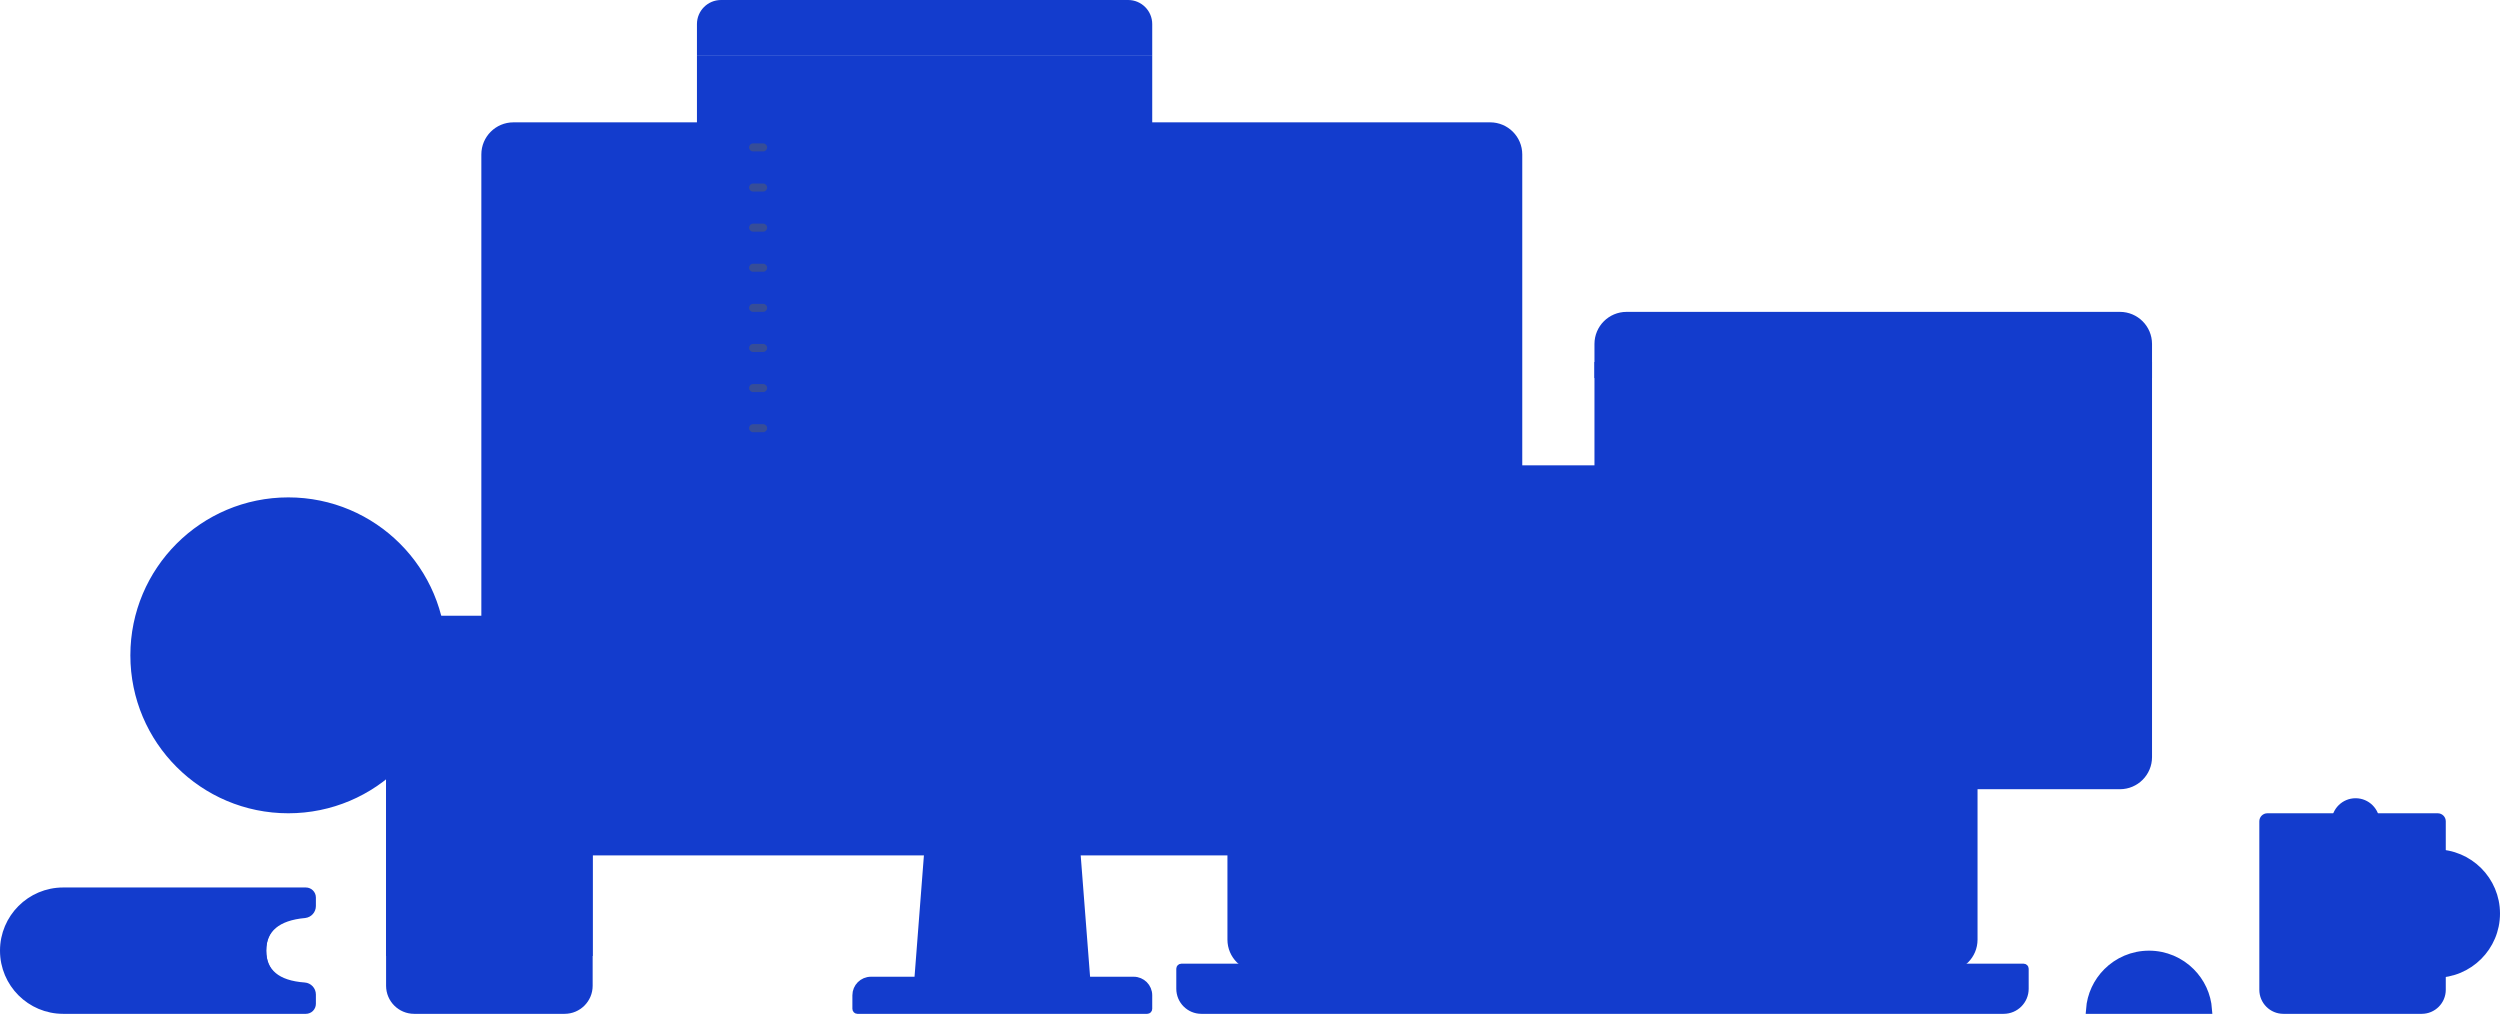
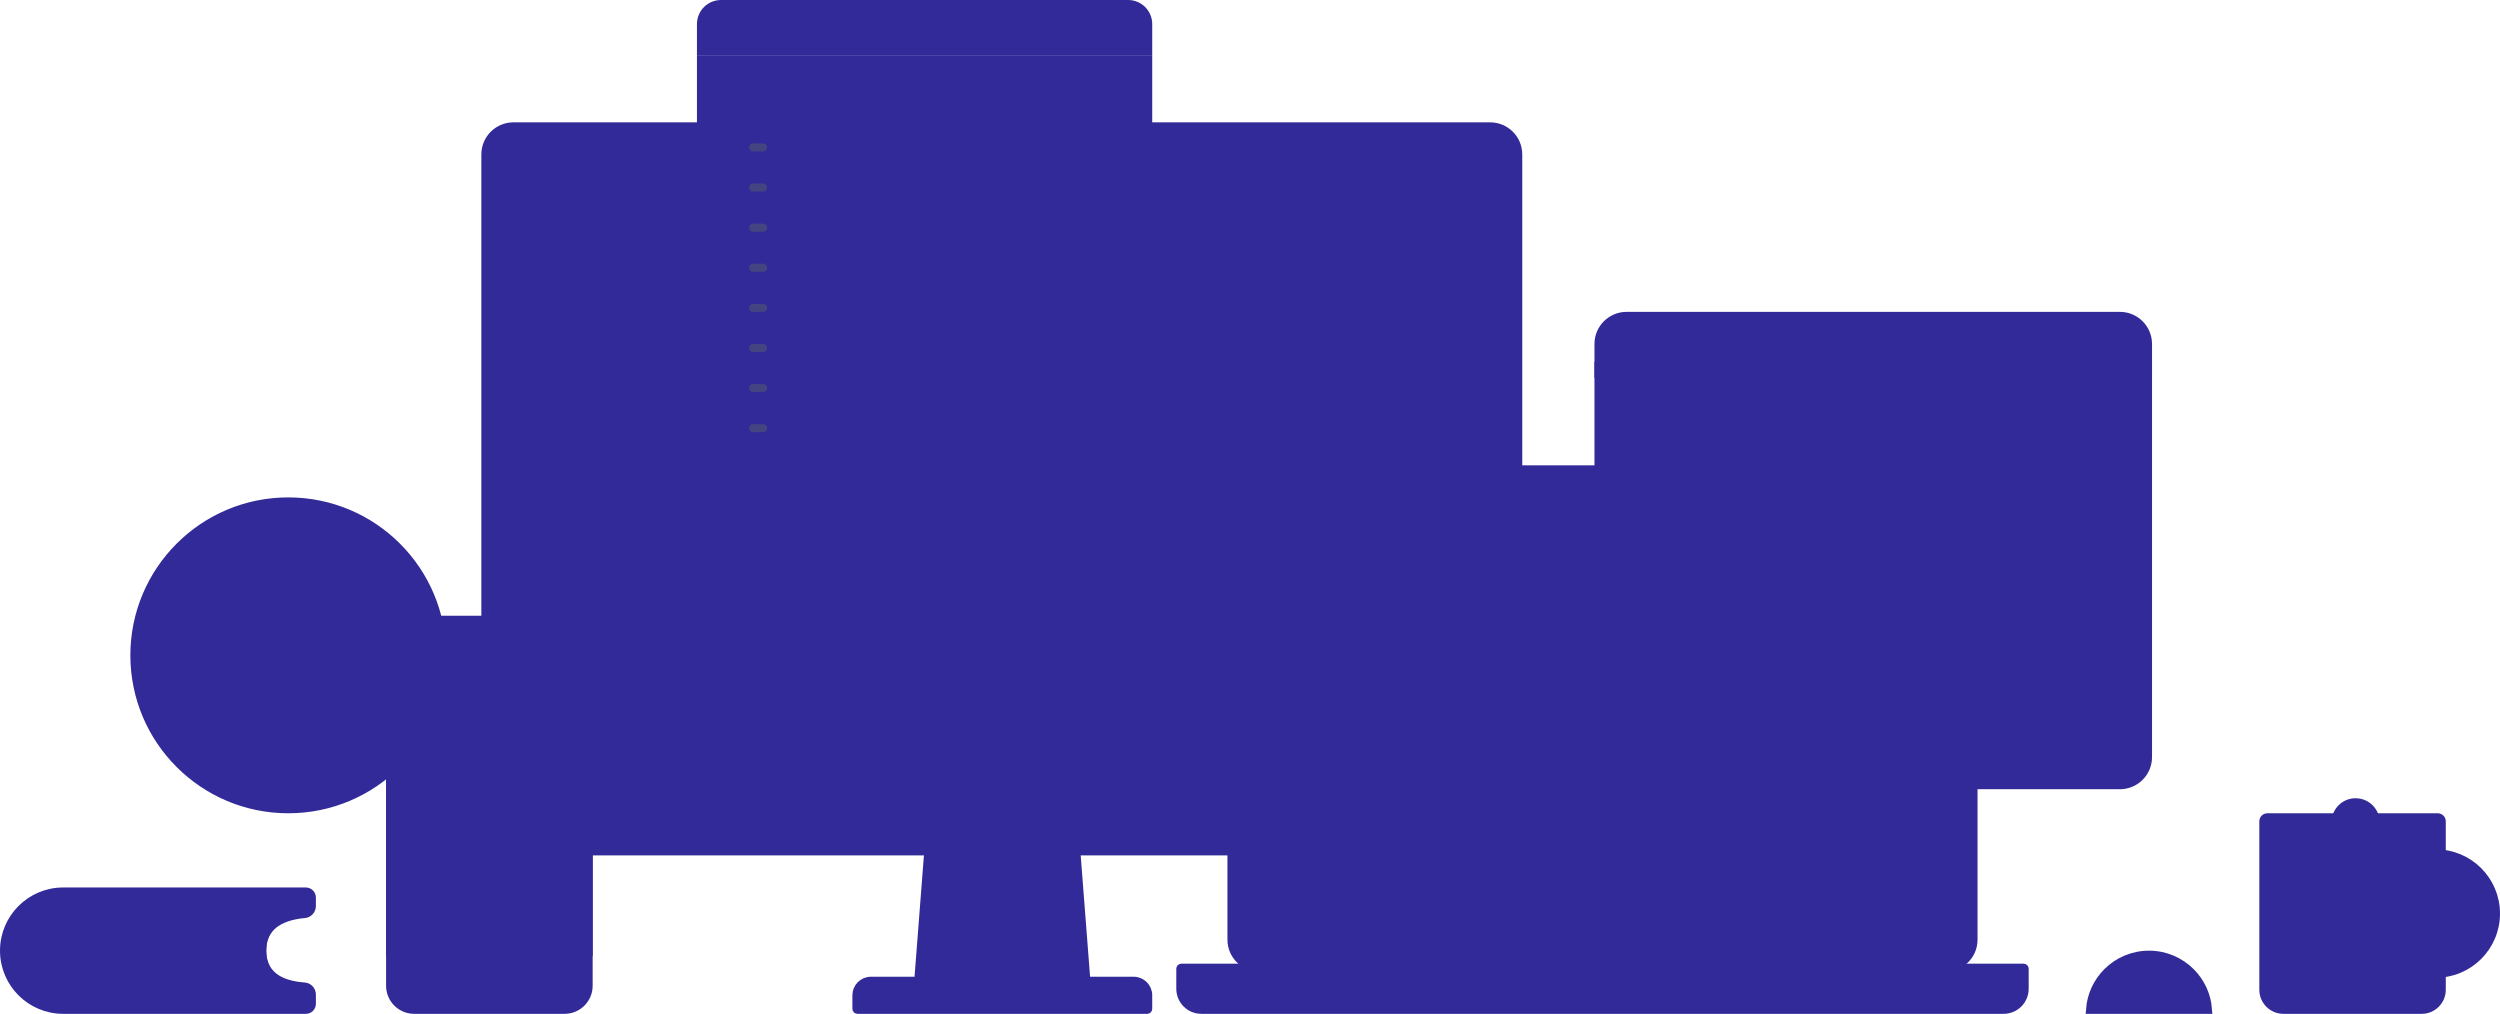
<svg xmlns="http://www.w3.org/2000/svg" width="2493px" height="1011px" viewBox="0 0 2493 1011" version="1.1">
  <g id="Assets" stroke="none" stroke-width="1" fill="none" fill-rule="evenodd">
    <g id="Group-28">
-       <path d="M1485.994,126 L512.006,126 C504.271,126 497.27,129.133 492.203,134.197 C487.134,139.264 484,146.263 484,153.994 L484,821.006 C484,828.733 487.135,835.733 492.205,840.801 C497.273,845.866 504.274,849 512.006,849 L1485.994,849 C1493.729,849 1500.73,845.867 1505.797,840.803 C1510.866,835.736 1514,828.737 1514,821.006 L1514,153.994 C1514,146.267 1510.865,139.267 1505.795,134.199 C1500.727,129.134 1493.726,126 1485.994,126 Z" id="Case" stroke="#133ccd" stroke-width="8" fill="#133ccd" />
-       <path d="M1438.007,188 L558.993,188 C555.683,188 552.683,189.344 550.511,191.52 C548.342,193.692 547,196.692 547,200.006 L547,696.994 C547,700.308 548.342,703.309 550.511,705.481 C552.682,707.656 555.681,709 558.993,709 L1438.007,709 C1441.317,709 1444.317,707.656 1446.489,705.48 C1448.658,703.308 1450,700.308 1450,696.994 L1450,200.006 C1450,196.692 1448.658,193.691 1446.489,191.519 C1444.318,189.344 1441.319,188 1438.007,188 Z" id="Case" stroke="#133ccd" stroke-width="8" fill="#133ccd" />
-       <path d="M1073.35,849 L925.65,849 L915.679,978 L1083.321,978 L1073.35,849 Z" id="Case" stroke="#133ccd" stroke-width="8" fill="#133ccd" />
-       <path d="M1143.998,978 L855.002,978 C854.726,978 854.476,978.111 854.295,978.292 C854.112,978.476 854,978.73 854,979.009 L854,992.5 C854,996.505 855.623,1000.129 858.248,1002.753 C860.873,1005.377 864.5,1007 868.506,1007 L1130.494,1007 C1134.499,1007 1138.126,1005.376 1140.751,1002.752 C1143.376,1000.128 1145,996.504 1145,992.5 L1145,979.009 C1145,978.729 1144.89,978.475 1144.707,978.292 C1144.526,978.11 1144.275,978 1143.998,978 Z" id="Keyboard" stroke="#133ccd" stroke-width="8" fill="#133ccd" transform="translate(999.5, 992.5) scale(1, -1) translate(-999.5, -992.5) " />
-       <circle id="Oval-6" stroke="#133ccd" stroke-width="8" cx="999.5" cy="784.5" r="18.5" />
-       <rect id="Case" stroke="#133ccd" stroke-width="8" fill="#133ccd" x="389" y="618" width="198" height="389" rx="24" />
-       <path d="M587,662 L389,662 L389,949.3 L587,949.3 L587,662 Z" id="Case" stroke="#133ccd" stroke-width="8" fill="#133ccd" />
-       <rect id="Rectangle-11" fill="#133ccd" x="441" y="636" width="95" height="8" rx="4" />
-       <rect id="Rectangle-11" fill="#133ccd" x="477" y="966" width="22.8" height="22.8" rx="11.4" />
-       <circle id="Oval-6" stroke="#133ccd" stroke-width="8" fill="#133ccd" cx="445" cy="805" r="15" />
-       <g id="Group-73" transform="translate(480, 779)" fill="#133ccd">
+       <path d="M1485.994,126 L512.006,126 C504.271,126 497.27,129.133 492.203,134.197 C487.134,139.264 484,146.263 484,153.994 L484,821.006 C484,828.733 487.135,835.733 492.205,840.801 C497.273,845.866 504.274,849 512.006,849 L1485.994,849 C1493.729,849 1500.73,845.867 1505.797,840.803 C1510.866,835.736 1514,828.737 1514,821.006 L1514,153.994 C1514,146.267 1510.865,139.267 1505.795,134.199 C1500.727,129.134 1493.726,126 1485.994,126 Z" id="Case" stroke="#332A99" stroke-width="8" fill="#332A99" />
+       <path d="M1438.007,188 L558.993,188 C555.683,188 552.683,189.344 550.511,191.52 C548.342,193.692 547,196.692 547,200.006 L547,696.994 C547,700.308 548.342,703.309 550.511,705.481 C552.682,707.656 555.681,709 558.993,709 L1438.007,709 C1441.317,709 1444.317,707.656 1446.489,705.48 C1448.658,703.308 1450,700.308 1450,696.994 L1450,200.006 C1450,196.692 1448.658,193.691 1446.489,191.519 C1444.318,189.344 1441.319,188 1438.007,188 Z" id="Case" stroke="#332A99" stroke-width="8" fill="#332A99" />
+       <path d="M1073.35,849 L925.65,849 L915.679,978 L1083.321,978 L1073.35,849 Z" id="Case" stroke="#332A99" stroke-width="8" fill="#332A99" />
+       <path d="M1143.998,978 L855.002,978 C854.726,978 854.476,978.111 854.295,978.292 C854.112,978.476 854,978.73 854,979.009 L854,992.5 C854,996.505 855.623,1000.129 858.248,1002.753 C860.873,1005.377 864.5,1007 868.506,1007 L1130.494,1007 C1134.499,1007 1138.126,1005.376 1140.751,1002.752 C1143.376,1000.128 1145,996.504 1145,992.5 L1145,979.009 C1145,978.729 1144.89,978.475 1144.707,978.292 C1144.526,978.11 1144.275,978 1143.998,978 Z" id="Keyboard" stroke="#332A99" stroke-width="8" fill="#332A99" transform="translate(999.5, 992.5) scale(1, -1) translate(-999.5, -992.5) " />
+       <circle id="Oval-6" stroke="#332A99" stroke-width="8" cx="999.5" cy="784.5" r="18.5" />
+       <rect id="Case" stroke="#332A99" stroke-width="8" fill="#332A99" x="389" y="618" width="198" height="389" rx="24" />
+       <path d="M587,662 L389,662 L389,949.3 L587,949.3 L587,662 Z" id="Case" stroke="#332A99" stroke-width="8" fill="#332A99" />
+       <rect id="Rectangle-11" fill="#332A99" x="441" y="636" width="95" height="8" rx="4" />
+       <rect id="Rectangle-11" fill="#332A99" x="477" y="966" width="22.8" height="22.8" rx="11.4" />
+       <circle id="Oval-6" stroke="#332A99" stroke-width="8" fill="#332A99" cx="445" cy="805" r="15" />
+       <g id="Group-73" transform="translate(480, 779)" fill="#332A99">
        <rect id="Rectangle-11" x="0" y="0" width="70" height="8" rx="4" />
        <rect id="Rectangle-11" x="0" y="22" width="50" height="8" rx="4" />
        <rect id="Rectangle-11" x="0" y="44" width="30" height="8" rx="4" />
      </g>
-       <circle id="Oval-7" stroke="#133ccd" stroke-width="8" fill="#133ccd" cx="287.5" cy="653.5" r="153.5" />
-       <path d="M1940.009,468 L1255.991,468 C1248.259,468 1241.262,471.134 1236.197,476.2 C1231.132,481.267 1228,488.267 1228,496 L1228,937 C1228,944.728 1231.134,951.729 1236.2,956.797 C1241.265,961.865 1248.262,965 1255.991,965 L1940.009,965 C1947.741,965 1954.738,961.866 1959.803,956.8 C1964.868,951.733 1968,944.733 1968,937 L1968,496 C1968,488.272 1964.866,481.271 1959.8,476.203 C1954.735,471.135 1947.738,468 1940.009,468 Z" id="Case" stroke="#133ccd" stroke-width="8" fill="#133ccd" />
-       <path d="M2018.008,965 L1177.992,965 C1177.719,965 1177.472,965.112 1177.293,965.291 C1177.112,965.472 1177,965.723 1177,966 L1177,986 C1177,991.8 1179.351,997.049 1183.152,1000.849 C1186.953,1004.65 1192.206,1007 1198.007,1007 L1997.993,1007 C2003.794,1007 2009.046,1004.649 2012.848,1000.849 C2016.649,997.049 2019,991.799 2019,986 L2019,966 C2019,965.723 2018.887,965.473 2018.705,965.291 C2018.527,965.113 2018.281,965 2018.008,965 Z" id="Keyboard" stroke="#133ccd" stroke-width="8" fill="#133ccd" />
-       <path d="M1653.29,965.449 L1541.307,965.449 C1543.256,970.584 1546.53,975.065 1550.71,978.477 C1556.048,982.836 1562.866,985.448 1570.294,985.448 L1624.304,985.448 C1631.73,985.448 1638.548,982.835 1643.886,978.476 C1648.066,975.064 1651.34,970.583 1653.29,965.449 Z" id="Notch" stroke="#133ccd" stroke-width="8" fill="#133ccd" />
-       <rect id="Screen" fill="#133ccd" x="1257" y="511" width="681.407" height="411.85" rx="8" />
+       <circle id="Oval-7" stroke="#332A99" stroke-width="8" fill="#332A99" cx="287.5" cy="653.5" r="153.5" />
+       <path d="M1940.009,468 L1255.991,468 C1248.259,468 1241.262,471.134 1236.197,476.2 C1231.132,481.267 1228,488.267 1228,496 L1228,937 C1228,944.728 1231.134,951.729 1236.2,956.797 C1241.265,961.865 1248.262,965 1255.991,965 L1940.009,965 C1947.741,965 1954.738,961.866 1959.803,956.8 C1964.868,951.733 1968,944.733 1968,937 L1968,496 C1968,488.272 1964.866,481.271 1959.8,476.203 C1954.735,471.135 1947.738,468 1940.009,468 Z" id="Case" stroke="#332A99" stroke-width="8" fill="#332A99" />
+       <path d="M2018.008,965 L1177.992,965 C1177.719,965 1177.472,965.112 1177.293,965.291 C1177.112,965.472 1177,965.723 1177,966 L1177,986 C1177,991.8 1179.351,997.049 1183.152,1000.849 C1186.953,1004.65 1192.206,1007 1198.007,1007 L1997.993,1007 C2003.794,1007 2009.046,1004.649 2012.848,1000.849 C2016.649,997.049 2019,991.799 2019,986 L2019,966 C2019,965.723 2018.887,965.473 2018.705,965.291 C2018.527,965.113 2018.281,965 2018.008,965 Z" id="Keyboard" stroke="#332A99" stroke-width="8" fill="#332A99" />
+       <path d="M1653.29,965.449 L1541.307,965.449 C1543.256,970.584 1546.53,975.065 1550.71,978.477 C1556.048,982.836 1562.866,985.448 1570.294,985.448 L1624.304,985.448 C1631.73,985.448 1638.548,982.835 1643.886,978.476 C1648.066,975.064 1651.34,970.583 1653.29,965.449 Z" id="Notch" stroke="#332A99" stroke-width="8" fill="#332A99" />
+       <rect id="Screen" fill="#332A99" x="1257" y="511" width="681.407" height="411.85" rx="8" />
      <g id="Group-69" transform="translate(695, 0)">
        <circle id="Oval-3" fill="#293347" cx="282" cy="197" r="5" />
-         <path d="M450,59 L4,59 L4,494.001 C4,499.527 6.238,504.525 9.858,508.143 C13.479,511.763 18.482,514 24.009,514 L429.991,514 C435.517,514 440.52,511.762 444.14,508.142 C447.761,504.524 450,499.524 450,494.001 L450,59 Z" id="Case" stroke="#133ccd" stroke-width="8" fill="#133ccd" />
-         <path d="M429.991,4 L24.009,4 C18.483,4 13.481,6.239 9.86,9.859 C6.239,13.479 4,18.48 4,24.004 L4,51 L450,51 L450,24.004 C450,18.481 447.76,13.48 444.139,9.86 C440.518,6.24 435.516,4 429.991,4 Z" id="Case" stroke="#133ccd" stroke-width="8" fill="#133ccd" />
-         <circle id="Oval-5" fill="#133ccd" cx="39" cy="28" r="9" />
-         <circle id="Oval-5" fill="#133ccd" cx="69" cy="28" r="9" />
-         <circle id="Oval-5" fill="#133ccd" cx="99" cy="28" r="9" />
+         <path d="M450,59 L4,59 L4,494.001 C4,499.527 6.238,504.525 9.858,508.143 C13.479,511.763 18.482,514 24.009,514 L429.991,514 C435.517,514 440.52,511.762 444.14,508.142 C447.761,504.524 450,499.524 450,494.001 L450,59 Z" id="Case" stroke="#332A99" stroke-width="8" fill="#332A99" />
+         <path d="M429.991,4 L24.009,4 C18.483,4 13.481,6.239 9.86,9.859 C6.239,13.479 4,18.48 4,24.004 L4,51 L450,51 L450,24.004 C450,18.481 447.76,13.48 444.139,9.86 C440.518,6.24 435.516,4 429.991,4 Z" id="Case" stroke="#332A99" stroke-width="8" fill="#332A99" />
+         <circle id="Oval-5" fill="#332A99" cx="39" cy="28" r="9" />
+         <circle id="Oval-5" fill="#332A99" cx="69" cy="28" r="9" />
+         <circle id="Oval-5" fill="#332A99" cx="99" cy="28" r="9" />
        <g id="Group-72" transform="translate(52, 143)">
          <rect id="Rectangle-11" fill="#535B6B" opacity="0.54" x="0" y="200" width="18" height="8" rx="4" />
          <rect id="Rectangle-11" fill="#535B6B" opacity="0.54" x="0" y="0" width="18" height="8" rx="4" />
-           <path d="M34,0 L61,0 C63.209,-4.05812251e-16 65,1.791 65,4 C65,6.209 63.209,8 61,8 L34,8 C31.791,8 30,6.209 30,4 C30,1.791 31.791,4.05812251e-16 34,0 Z" id="Rectangle-11" fill="#133ccd" />
-           <path d="M79,0 L106,0 C108.209,-4.05812251e-16 110,1.791 110,4 C110,6.209 108.209,8 106,8 L79,8 C76.791,8 75,6.209 75,4 C75,1.791 76.791,4.05812251e-16 79,0 Z" id="Rectangle-11" fill="#133ccd" />
-           <path d="M124,0 L174,0 C176.209,-4.05812251e-16 178,1.791 178,4 C178,6.209 176.209,8 174,8 L124,8 C121.791,8 120,6.209 120,4 C120,1.791 121.791,4.05812251e-16 124,0 Z" id="Rectangle-11" fill="#133ccd" />
-           <path d="M192,0 L266,0 C268.209,-4.05812251e-16 270,1.791 270,4 C270,6.209 268.209,8 266,8 L192,8 C189.791,8 188,6.209 188,4 C188,1.791 189.791,4.05812251e-16 192,0 Z" id="Rectangle-11" fill="#133ccd" />
+           <path d="M34,0 L61,0 C63.209,-4.05812251e-16 65,1.791 65,4 C65,6.209 63.209,8 61,8 L34,8 C31.791,8 30,6.209 30,4 C30,1.791 31.791,4.05812251e-16 34,0 Z" id="Rectangle-11" fill="#332A99" />
+           <path d="M79,0 L106,0 C108.209,-4.05812251e-16 110,1.791 110,4 C110,6.209 108.209,8 106,8 L79,8 C76.791,8 75,6.209 75,4 C75,1.791 76.791,4.05812251e-16 79,0 Z" id="Rectangle-11" fill="#332A99" />
+           <path d="M124,0 L174,0 C176.209,-4.05812251e-16 178,1.791 178,4 C178,6.209 176.209,8 174,8 L124,8 C121.791,8 120,6.209 120,4 C120,1.791 121.791,4.05812251e-16 124,0 Z" id="Rectangle-11" fill="#332A99" />
+           <path d="M192,0 L266,0 C268.209,-4.05812251e-16 270,1.791 270,4 C270,6.209 268.209,8 266,8 L192,8 C189.791,8 188,6.209 188,4 C188,1.791 189.791,4.05812251e-16 192,0 Z" id="Rectangle-11" fill="#332A99" />
          <rect id="Rectangle-11" fill="#535B6B" opacity="0.54" x="0" y="40" width="18" height="8" rx="4" />
          <rect id="Rectangle-11" fill="#535B6B" opacity="0.54" x="0" y="80" width="18" height="8" rx="4" />
          <rect id="Rectangle-11" fill="#535B6B" opacity="0.54" x="0" y="120" width="18" height="8" rx="4" />
          <rect id="Rectangle-11" fill="#535B6B" opacity="0.54" x="0" y="160" width="18" height="8" rx="4" />
          <rect id="Rectangle-11" fill="#535B6B" opacity="0.54" x="0" y="240" width="18" height="8" rx="4" />
          <rect id="Rectangle-11" fill="#535B6B" opacity="0.54" x="0" y="280" width="18" height="8" rx="4" />
-           <rect id="Rectangle-11" fill="#133ccd" x="30" y="40" width="70" height="8" rx="4" />
-           <rect id="Rectangle-11" fill="#133ccd" x="110" y="40" width="120" height="8" rx="4" />
-           <rect id="Rectangle-11" fill="#133ccd" x="240" y="40" width="50" height="8" rx="4" />
-           <rect id="Rectangle-11" fill="#133ccd" x="30" y="80" width="50" height="8" rx="4" />
-           <rect id="Rectangle-11" fill="#133ccd" x="90" y="80" width="50" height="8" rx="4" />
-           <rect id="Rectangle-11" fill="#133ccd" x="150" y="80" width="30" height="8" rx="4" />
-           <rect id="Rectangle-11" fill="#133ccd" x="30" y="120" width="100" height="8" rx="4" />
-           <rect id="Rectangle-11" fill="#133ccd" x="140" y="120" width="70" height="8" rx="4" />
-           <rect id="Rectangle-11" fill="#133ccd" x="30" y="160" width="100" height="8" rx="4" />
-           <rect id="Rectangle-11" fill="#133ccd" x="140" y="160" width="130" height="8" rx="4" />
-           <rect id="Rectangle-11" fill="#133ccd" x="30" y="200" width="70" height="8" rx="4" />
-           <rect id="Rectangle-11" fill="#133ccd" x="110" y="200" width="70" height="8" rx="4" />
-           <rect id="Rectangle-11" fill="#133ccd" x="190" y="200" width="40" height="8" rx="4" />
-           <rect id="Rectangle-11" fill="#133ccd" x="30" y="240" width="130" height="8" rx="4" />
-           <rect id="Rectangle-11" fill="#133ccd" x="30" y="280" width="60" height="8" rx="4" />
+           <rect id="Rectangle-11" fill="#332A99" x="30" y="40" width="70" height="8" rx="4" />
+           <rect id="Rectangle-11" fill="#332A99" x="110" y="40" width="120" height="8" rx="4" />
+           <rect id="Rectangle-11" fill="#332A99" x="240" y="40" width="50" height="8" rx="4" />
+           <rect id="Rectangle-11" fill="#332A99" x="30" y="80" width="50" height="8" rx="4" />
+           <rect id="Rectangle-11" fill="#332A99" x="90" y="80" width="50" height="8" rx="4" />
+           <rect id="Rectangle-11" fill="#332A99" x="150" y="80" width="30" height="8" rx="4" />
+           <rect id="Rectangle-11" fill="#332A99" x="30" y="120" width="100" height="8" rx="4" />
+           <rect id="Rectangle-11" fill="#332A99" x="140" y="120" width="70" height="8" rx="4" />
+           <rect id="Rectangle-11" fill="#332A99" x="30" y="160" width="100" height="8" rx="4" />
+           <rect id="Rectangle-11" fill="#332A99" x="140" y="160" width="130" height="8" rx="4" />
+           <rect id="Rectangle-11" fill="#332A99" x="30" y="200" width="70" height="8" rx="4" />
+           <rect id="Rectangle-11" fill="#332A99" x="110" y="200" width="70" height="8" rx="4" />
+           <rect id="Rectangle-11" fill="#332A99" x="190" y="200" width="40" height="8" rx="4" />
+           <rect id="Rectangle-11" fill="#332A99" x="30" y="240" width="130" height="8" rx="4" />
+           <rect id="Rectangle-11" fill="#332A99" x="30" y="280" width="60" height="8" rx="4" />
        </g>
      </g>
      <g id="Group-68" transform="translate(1598, 319)">
-         <path d="M544,46 L-4,46 L-4,435.996 C-4,443.731 -0.865,450.732 4.203,455.799 C9.272,460.866 16.274,464 24.01,464 L515.99,464 C523.729,464 530.73,460.866 535.797,455.8 C540.866,450.733 544,443.731 544,435.996 L544,46 Z" id="Case" stroke="#133ccd" stroke-width="8" fill="#133ccd" />
-         <path d="M515.99,-4 L24.01,-4 C16.272,-4 9.271,-0.868 4.204,4.196 C-0.866,9.262 -4,16.262 -4,23.993 L-4,54 L544,54 L544,23.993 C544,16.263 540.865,9.264 535.795,4.198 C530.727,-0.867 523.725,-4 515.99,-4 Z" id="Case" stroke="#133ccd" stroke-width="8" fill="#133ccd" />
-         <circle id="Oval-5" fill="#133ccd" cx="39" cy="25" r="9" />
-         <circle id="Oval-5" fill="#133ccd" cx="69" cy="25" r="9" />
-         <circle id="Oval-5" fill="#133ccd" cx="99" cy="25" r="9" />
+         <path d="M544,46 L-4,46 L-4,435.996 C-4,443.731 -0.865,450.732 4.203,455.799 C9.272,460.866 16.274,464 24.01,464 L515.99,464 C523.729,464 530.73,460.866 535.797,455.8 C540.866,450.733 544,443.731 544,435.996 L544,46 Z" id="Case" stroke="#332A99" stroke-width="8" fill="#332A99" />
+         <path d="M515.99,-4 L24.01,-4 C16.272,-4 9.271,-0.868 4.204,4.196 C-0.866,9.262 -4,16.262 -4,23.993 L-4,54 L544,54 L544,23.993 C544,16.263 540.865,9.264 535.795,4.198 C530.727,-0.867 523.725,-4 515.99,-4 Z" id="Case" stroke="#332A99" stroke-width="8" fill="#332A99" />
+         <circle id="Oval-5" fill="#332A99" cx="39" cy="25" r="9" />
+         <circle id="Oval-5" fill="#332A99" cx="69" cy="25" r="9" />
+         <circle id="Oval-5" fill="#332A99" cx="99" cy="25" r="9" />
        <g id="Group-61" transform="translate(219, 139)">
-           <circle id="Oval-6" stroke="#133ccd" stroke-width="9" cx="116" cy="116" r="100" />
-           <path d="M129,4 L105,4 L105,28 L129,28 L129,4 Z" id="Rectangle-12" stroke="#133ccd" stroke-width="8" fill="#133ccd" />
-           <path d="M128,204 L104,204 L104,228 L128,228 L128,204 Z" id="Rectangle-12" stroke="#133ccd" stroke-width="8" fill="#133ccd" />
-           <path d="M28,105 L4,105 L4,129 L28,129 L28,105 Z" id="Rectangle-12" stroke="#133ccd" stroke-width="8" fill="#133ccd" />
-           <line x1="216" y1="26" x2="216" y2="101" id="Line" stroke="#133ccd" stroke-width="8" stroke-linecap="square" />
-           <line x1="216" y1="131" x2="216" y2="206" id="Line" stroke="#133ccd" stroke-width="8" stroke-linecap="square" />
-           <circle id="Oval-5" fill="#133ccd" cx="216" cy="23" r="12" />
-           <circle id="Oval-5" fill="#133ccd" cx="216" cy="213" r="12" />
-           <path d="M227,105 L203,105 L203,129 L227,129 L227,105 Z" id="Rectangle-12" stroke="#133ccd" stroke-width="8" fill="#133ccd" />
+           <circle id="Oval-6" stroke="#332A99" stroke-width="9" cx="116" cy="116" r="100" />
+           <path d="M129,4 L105,4 L105,28 L129,28 L129,4 Z" id="Rectangle-12" stroke="#332A99" stroke-width="8" fill="#332A99" />
+           <path d="M128,204 L104,204 L104,228 L128,228 L128,204 Z" id="Rectangle-12" stroke="#332A99" stroke-width="8" fill="#332A99" />
+           <path d="M28,105 L4,105 L4,129 L28,129 L28,105 Z" id="Rectangle-12" stroke="#332A99" stroke-width="8" fill="#332A99" />
+           <line x1="216" y1="26" x2="216" y2="101" id="Line" stroke="#332A99" stroke-width="8" stroke-linecap="square" />
+           <line x1="216" y1="131" x2="216" y2="206" id="Line" stroke="#332A99" stroke-width="8" stroke-linecap="square" />
+           <circle id="Oval-5" fill="#332A99" cx="216" cy="23" r="12" />
+           <circle id="Oval-5" fill="#332A99" cx="216" cy="213" r="12" />
+           <path d="M227,105 L203,105 L203,129 L227,129 L227,105 Z" id="Rectangle-12" stroke="#332A99" stroke-width="8" fill="#332A99" />
        </g>
        <g id="Group-60" transform="translate(90, 130)">
-           <rect id="Rectangle-15" fill="#133ccd" x="0" y="0" width="70" height="70" rx="12" />
-           <rect id="Rectangle-15" fill="#133ccd" x="0" y="90" width="70" height="70" rx="12" />
-           <rect id="Rectangle-15" fill="#133ccd" x="0" y="180" width="70" height="70" rx="12" />
+           <rect id="Rectangle-15" fill="#332A99" x="0" y="0" width="70" height="70" rx="12" />
+           <rect id="Rectangle-15" fill="#332A99" x="0" y="90" width="70" height="70" rx="12" />
+           <rect id="Rectangle-15" fill="#332A99" x="0" y="180" width="70" height="70" rx="12" />
        </g>
      </g>
-       <g id="Group-65" transform="translate(2253, 800)" stroke="#133ccd" stroke-width="8">
-         <g id="Group-64" transform="translate(116, 51)" fill="#133ccd">
+       <g id="Group-65" transform="translate(2253, 800)" stroke="#332A99" stroke-width="8">
+         <g id="Group-64" transform="translate(116, 51)" fill="#332A99">
          <circle id="Oval-8" cx="60" cy="60" r="60" />
          <circle id="Oval-8" cx="60" cy="60" r="35" />
        </g>
-         <circle id="Oval-8" fill="#133ccd" cx="96" cy="20" r="20" />
-         <path d="M177.93,15 L8,15 C6.895,15 5.895,15.448 5.172,16.172 C4.448,16.895 4,17.895 4,19 L4,187 C4,192.523 6.239,197.523 9.858,201.142 C13.477,204.761 18.477,207 24,207 L161.93,207 C167.452,207 172.452,204.761 176.072,201.142 C179.691,197.523 181.93,192.523 181.93,187 L181.93,19 C181.93,17.895 181.482,16.895 180.758,16.172 C180.034,15.448 179.034,15 177.93,15 Z" id="Rectangle-16" fill="#133ccd" />
-         <path d="M133,69 L97,69 C94.791,69 92.791,69.895 91.343,71.343 C89.895,72.791 89,74.791 89,77 L89,125 C89,127.209 89.895,129.209 91.343,130.657 C92.791,132.105 94.791,133 97,133 L133,133 C135.209,133 137.209,132.105 138.657,130.657 C140.105,129.209 141,127.209 141,125 L141,77 C141,74.791 140.105,72.791 138.657,71.343 C137.209,69.895 135.209,69 133,69 Z" id="Rectangle-16" fill="#133ccd" />
+         <circle id="Oval-8" fill="#332A99" cx="96" cy="20" r="20" />
+         <path d="M177.93,15 L8,15 C6.895,15 5.895,15.448 5.172,16.172 C4.448,16.895 4,17.895 4,19 L4,187 C4,192.523 6.239,197.523 9.858,201.142 C13.477,204.761 18.477,207 24,207 L161.93,207 C167.452,207 172.452,204.761 176.072,201.142 C179.691,197.523 181.93,192.523 181.93,187 L181.93,19 C181.93,17.895 181.482,16.895 180.758,16.172 C180.034,15.448 179.034,15 177.93,15 Z" id="Rectangle-16" fill="#332A99" />
+         <path d="M133,69 L97,69 C94.791,69 92.791,69.895 91.343,71.343 C89.895,72.791 89,74.791 89,77 L89,125 C89,127.209 89.895,129.209 91.343,130.657 C92.791,132.105 94.791,133 97,133 L133,133 C135.209,133 137.209,132.105 138.657,130.657 C140.105,129.209 141,127.209 141,125 L141,77 C141,74.791 140.105,72.791 138.657,71.343 C137.209,69.895 135.209,69 133,69 Z" id="Rectangle-16" fill="#332A99" />
        <line x1="114.5" y1="16.5" x2="114.5" y2="62" id="Line-2" stroke-linecap="square" />
      </g>
      <g id="Group-78" transform="translate(2080, 948)">
-         <path d="M63,4.2 C46.763,4.2 32.063,10.781 21.422,21.422 C11.707,31.137 5.376,44.237 4.348,58.8 L121.652,58.8 C120.624,44.237 114.293,31.137 104.578,21.422 C93.937,10.781 79.237,4.2 63,4.2 Z" id="Oval-8" stroke="#133ccd" stroke-width="8.4" fill="#133ccd" />
-         <rect id="Rectangle-11" fill="#133ccd" x="59" y="5" width="8" height="13" rx="4" />
+         <path d="M63,4.2 C46.763,4.2 32.063,10.781 21.422,21.422 C11.707,31.137 5.376,44.237 4.348,58.8 L121.652,58.8 C120.624,44.237 114.293,31.137 104.578,21.422 C93.937,10.781 79.237,4.2 63,4.2 Z" id="Oval-8" stroke="#332A99" stroke-width="8.4" fill="#332A99" />
+         <rect id="Rectangle-11" fill="#332A99" x="59" y="5" width="8" height="13" rx="4" />
      </g>
      <g id="Group-27" transform="translate(0, 885)">
-         <path d="M305,4 L63,4 C46.708,4 31.958,10.604 21.281,21.281 C10.604,31.958 4,46.708 4,63 C4,79.293 10.604,94.043 21.281,104.72 C31.958,115.397 46.708,122.001 63,122.001 L305,122.001 C306.657,122.001 308.157,121.329 309.243,120.244 C310.328,119.158 311,117.658 311,116.001 L311,106.715 C311,104.616 310.189,102.695 308.854,101.262 C307.519,99.829 305.661,98.884 303.568,98.735 C289.725,97.75 279.435,94.236 272.536,88.526 C265.266,82.509 261.498,74.046 261.498,63 C261.498,51.94 265.274,43.393 272.628,37.232 C279.577,31.409 289.951,27.712 303.949,26.453 C305.952,26.214 307.711,25.247 308.971,23.833 C310.237,22.414 311,20.544 311,18.509 L311,10 C311,8.343 310.328,6.843 309.243,5.757 C308.157,4.672 306.657,4 305,4 Z" id="Rectangle-17" stroke="#133ccd" stroke-width="8" fill="#133ccd" />
-         <path d="M292.786,27 L62,27 C52.059,27 43.059,31.029 36.544,37.544 C30.029,44.059 26,53.059 26,63 C26,72.941 30.029,81.941 36.544,88.456 C43.059,94.971 52.059,99 62,99 C170.896,99 248.328,99.208 294.297,99.623 L294.297,99.623 C286.25,97.45 277.023,94.37 270.47,87.641 C265.207,82.235 261.498,74.538 261.498,63 C261.498,51.353 265.277,43.627 270.619,38.24 C276.75,32.057 285.176,29.042 292.786,27 Z" id="Rectangle-19" stroke="#133ccd" stroke-width="8" fill="#133ccd" />
-         <path d="M57.925,72 L260.075,72 C262.243,72 264,73.791 264,76 C264,78.209 262.243,80 260.075,80 L57.925,80 C55.757,80 54,78.209 54,76 C54,73.791 55.757,72 57.925,72 Z" id="Rectangle-18" fill="#133ccd" />
-         <path d="M57.925,46 L260.075,46 C262.243,46 264,47.791 264,50 C264,52.209 262.243,54 260.075,54 L57.925,54 C55.757,54 54,52.209 54,50 C54,47.791 55.757,46 57.925,46 Z" id="Rectangle-18" fill="#133ccd" />
+         <path d="M305,4 L63,4 C46.708,4 31.958,10.604 21.281,21.281 C10.604,31.958 4,46.708 4,63 C4,79.293 10.604,94.043 21.281,104.72 C31.958,115.397 46.708,122.001 63,122.001 L305,122.001 C306.657,122.001 308.157,121.329 309.243,120.244 C310.328,119.158 311,117.658 311,116.001 L311,106.715 C311,104.616 310.189,102.695 308.854,101.262 C307.519,99.829 305.661,98.884 303.568,98.735 C289.725,97.75 279.435,94.236 272.536,88.526 C265.266,82.509 261.498,74.046 261.498,63 C261.498,51.94 265.274,43.393 272.628,37.232 C279.577,31.409 289.951,27.712 303.949,26.453 C305.952,26.214 307.711,25.247 308.971,23.833 C310.237,22.414 311,20.544 311,18.509 L311,10 C311,8.343 310.328,6.843 309.243,5.757 C308.157,4.672 306.657,4 305,4 Z" id="Rectangle-17" stroke="#332A99" stroke-width="8" fill="#332A99" />
+         <path d="M292.786,27 L62,27 C52.059,27 43.059,31.029 36.544,37.544 C30.029,44.059 26,53.059 26,63 C26,72.941 30.029,81.941 36.544,88.456 C43.059,94.971 52.059,99 62,99 C170.896,99 248.328,99.208 294.297,99.623 L294.297,99.623 C286.25,97.45 277.023,94.37 270.47,87.641 C265.207,82.235 261.498,74.538 261.498,63 C261.498,51.353 265.277,43.627 270.619,38.24 C276.75,32.057 285.176,29.042 292.786,27 Z" id="Rectangle-19" stroke="#332A99" stroke-width="8" fill="#332A99" />
+         <path d="M57.925,72 L260.075,72 C262.243,72 264,73.791 264,76 C264,78.209 262.243,80 260.075,80 L57.925,80 C55.757,80 54,78.209 54,76 C54,73.791 55.757,72 57.925,72 Z" id="Rectangle-18" fill="#332A99" />
+         <path d="M57.925,46 L260.075,46 C262.243,46 264,47.791 264,50 C264,52.209 262.243,54 260.075,54 L57.925,54 C55.757,54 54,52.209 54,50 C54,47.791 55.757,46 57.925,46 Z" id="Rectangle-18" fill="#332A99" />
      </g>
-       <g id="Group-94" transform="translate(199, 589)" fill="#133ccd" fill-rule="nonzero">
+       <g id="Group-94" transform="translate(199, 589)" fill="#332A99" fill-rule="nonzero">
        <path d="M51.154,100.357 C46.247,95.994 41.339,91.631 36.432,87.268 C28.611,80.323 20.812,73.355 12.992,66.41 C11.199,64.829 9.406,63.227 7.636,61.646 C7.636,63.739 7.636,65.853 7.636,67.946 C12.543,63.583 17.451,59.22 22.359,54.857 C30.179,47.912 37.978,40.944 45.799,33.999 C47.591,32.418 49.384,30.816 51.154,29.235 C52.902,27.677 52.88,24.494 51.154,22.936 C49.294,21.222 46.695,21.266 44.813,22.936 C39.905,27.299 34.997,31.662 30.09,36.025 C22.269,42.97 14.471,49.937 6.65,56.882 C4.857,58.463 3.064,60.066 1.294,61.646 C-0.431,63.182 -0.431,66.41 1.294,67.946 C6.202,72.309 11.109,76.672 16.017,81.035 C23.838,87.98 31.636,94.948 39.457,101.893 C41.249,103.473 43.042,105.076 44.813,106.656 C46.56,108.215 49.451,108.504 51.154,106.656 C52.723,104.965 53.014,102.026 51.154,100.357 L51.154,100.357 Z" id="Shape" />
        <path d="M125.886,29.246 C130.793,33.609 135.701,37.972 140.609,42.335 C148.429,49.28 156.228,56.248 164.048,63.193 C165.841,64.773 167.634,66.376 169.404,67.956 C169.404,65.864 169.404,63.749 169.404,61.657 C164.497,66.02 159.589,70.383 154.682,74.746 C146.861,81.691 139.062,88.658 131.242,95.604 C129.449,97.184 127.656,98.787 125.886,100.367 C124.138,101.926 124.16,105.109 125.886,106.667 C127.746,108.381 130.345,108.337 132.228,106.667 C137.135,102.304 142.043,97.941 146.95,93.578 C154.771,86.633 162.569,79.665 170.39,72.72 C172.183,71.14 173.976,69.537 175.746,67.956 C177.472,66.42 177.472,63.193 175.746,61.657 C170.838,57.294 165.931,52.931 161.023,48.568 C153.203,41.623 145.404,34.655 137.583,27.71 C135.791,26.129 133.998,24.527 132.228,22.946 C130.48,21.388 127.589,21.099 125.886,22.946 C124.317,24.638 124.026,27.576 125.886,29.246 L125.886,29.246 Z" id="Shape" />
        <path d="M72.538,126.572 C73.883,122.565 75.205,118.558 76.549,114.529 C79.754,104.89 82.958,95.274 86.163,85.635 C90.017,74.015 93.872,62.418 97.748,50.798 C101.087,40.759 104.426,30.719 107.765,20.68 C109.356,15.805 111.149,10.952 112.628,6.01 C112.65,5.943 112.673,5.877 112.695,5.81 C113.435,3.606 111.844,0.846 109.558,0.334 C107.093,-0.223 104.83,1.068 104.045,3.45 C102.701,7.457 101.379,11.464 100.034,15.493 C96.83,25.132 93.625,34.748 90.421,44.387 C86.566,56.007 82.712,67.604 78.835,79.224 C75.496,89.264 72.157,99.303 68.818,109.342 C67.227,114.195 65.434,119.048 63.955,123.99 C63.933,124.057 63.911,124.123 63.888,124.19 C63.149,126.394 64.74,129.154 67.025,129.666 C69.49,130.223 71.754,128.932 72.538,126.572 L72.538,126.572 Z" id="Shape" />
      </g>
    </g>
  </g>
</svg>
